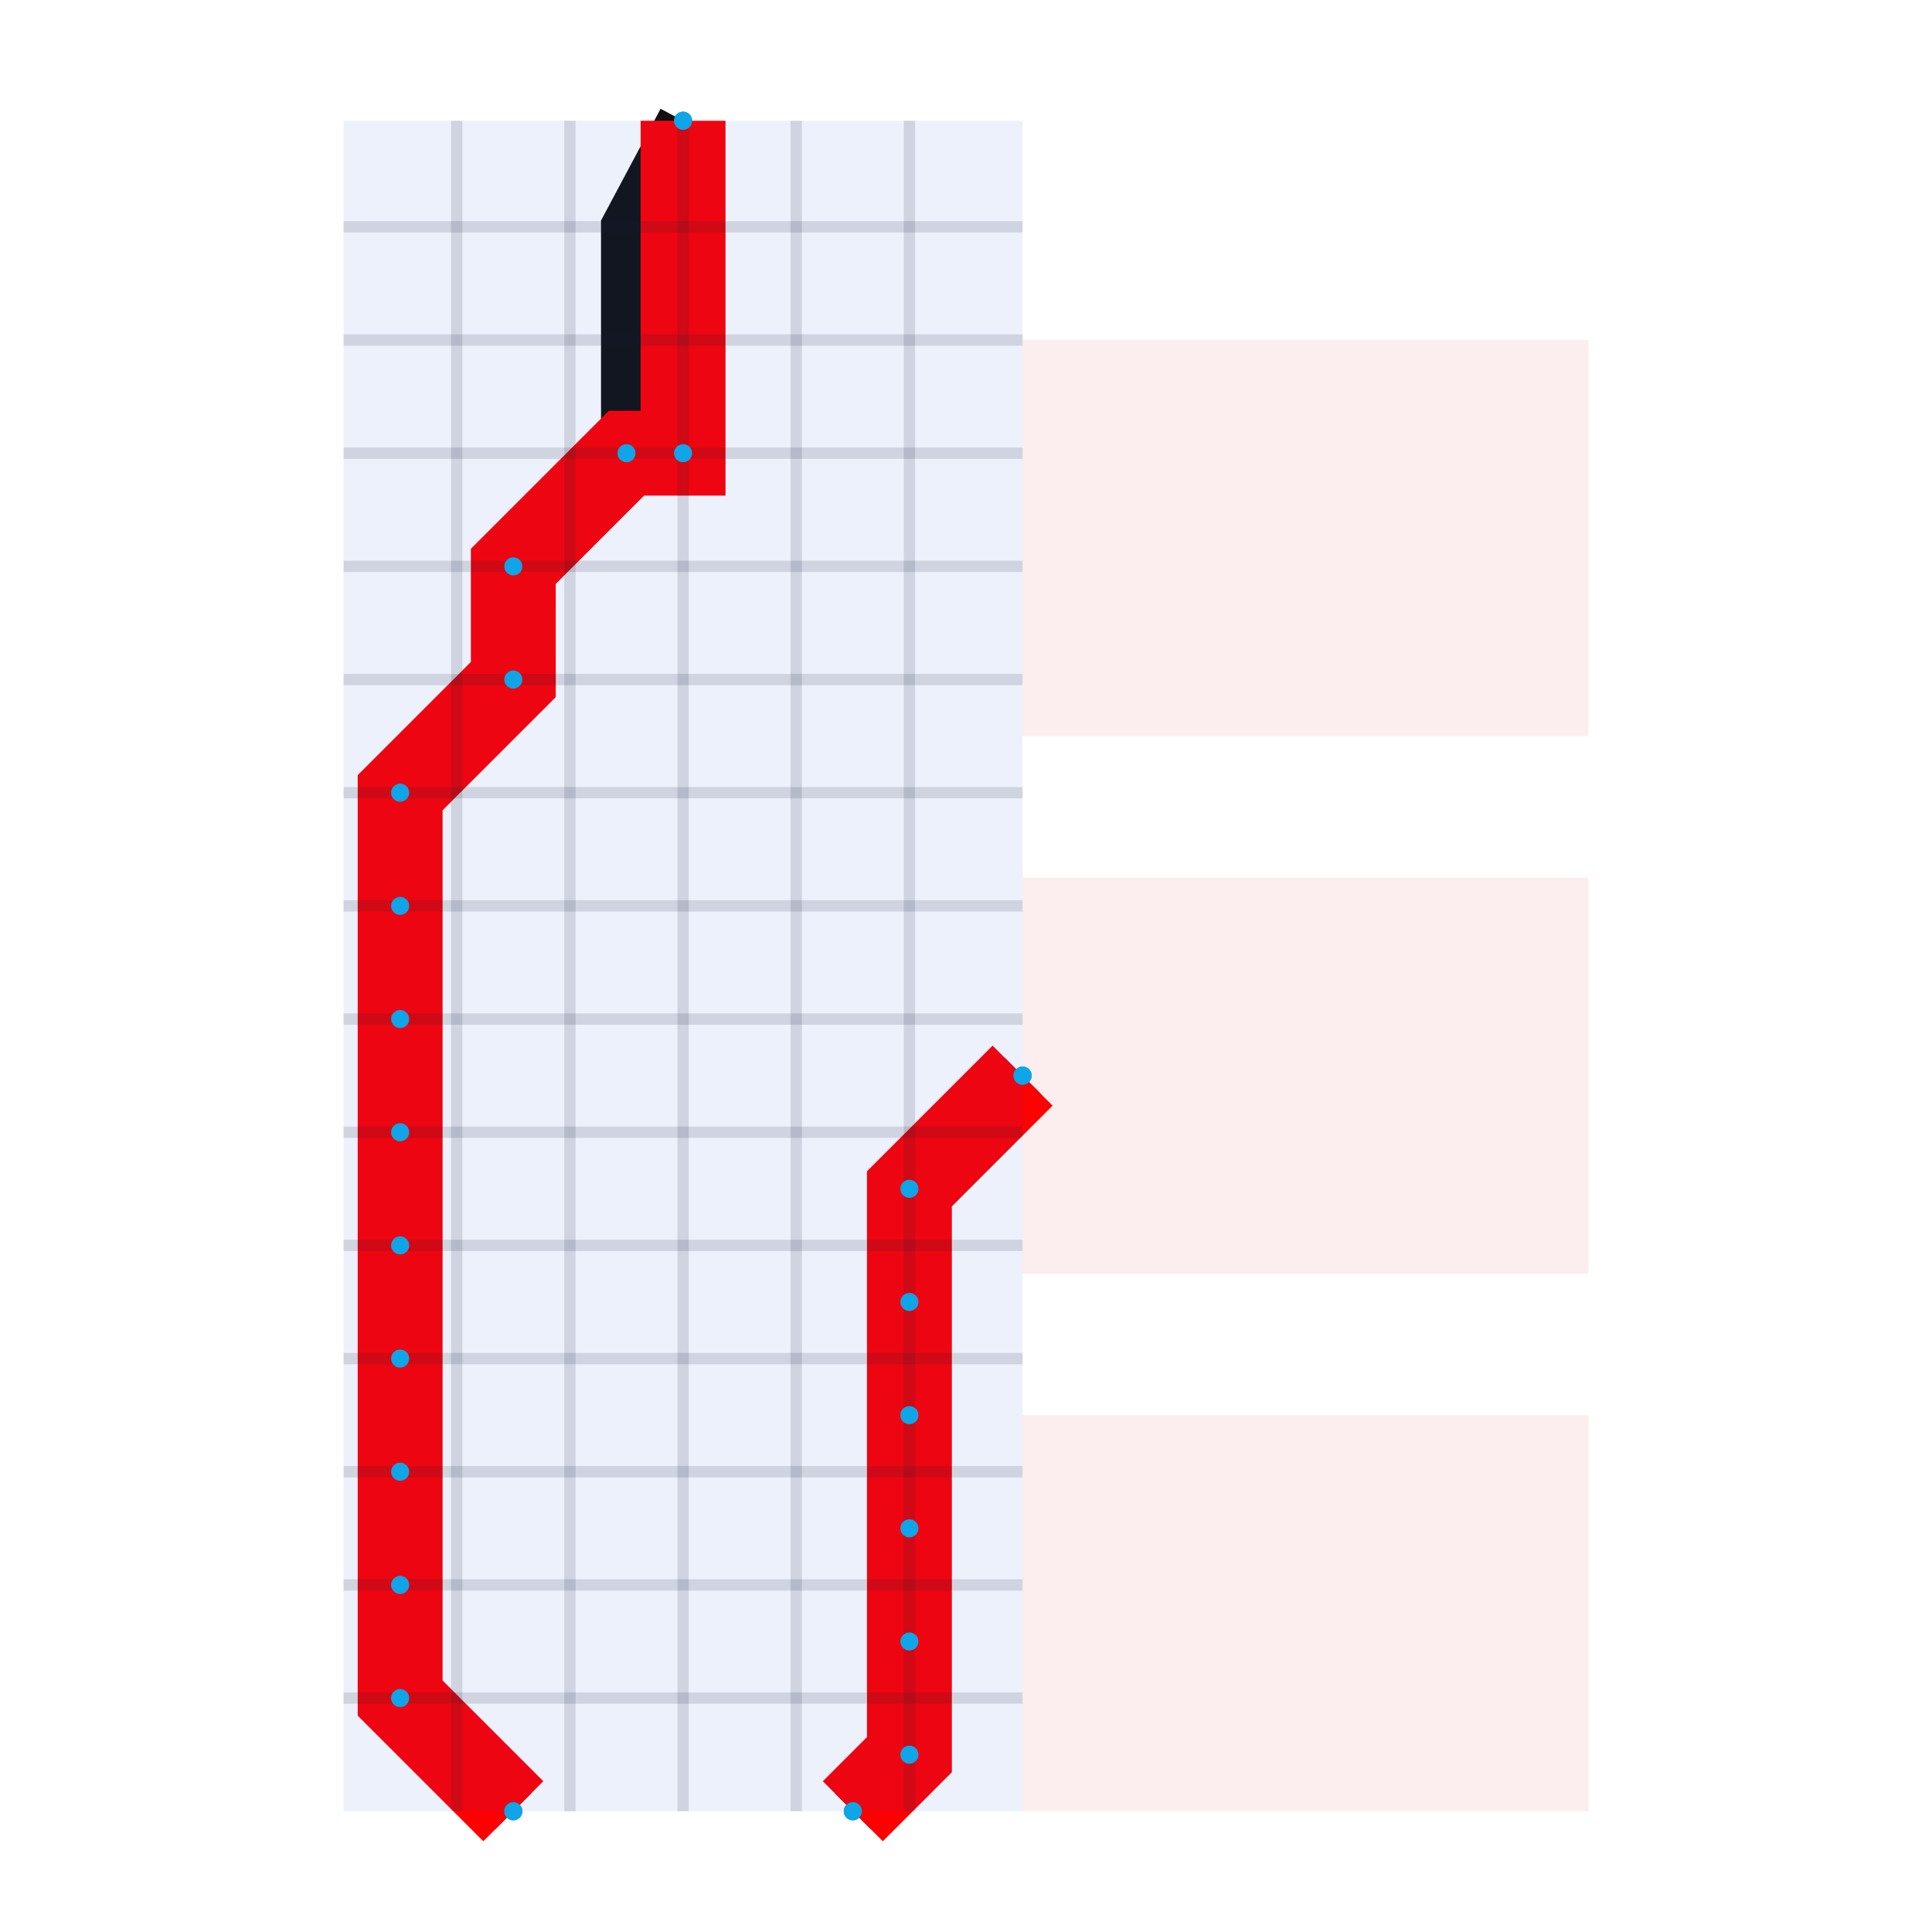
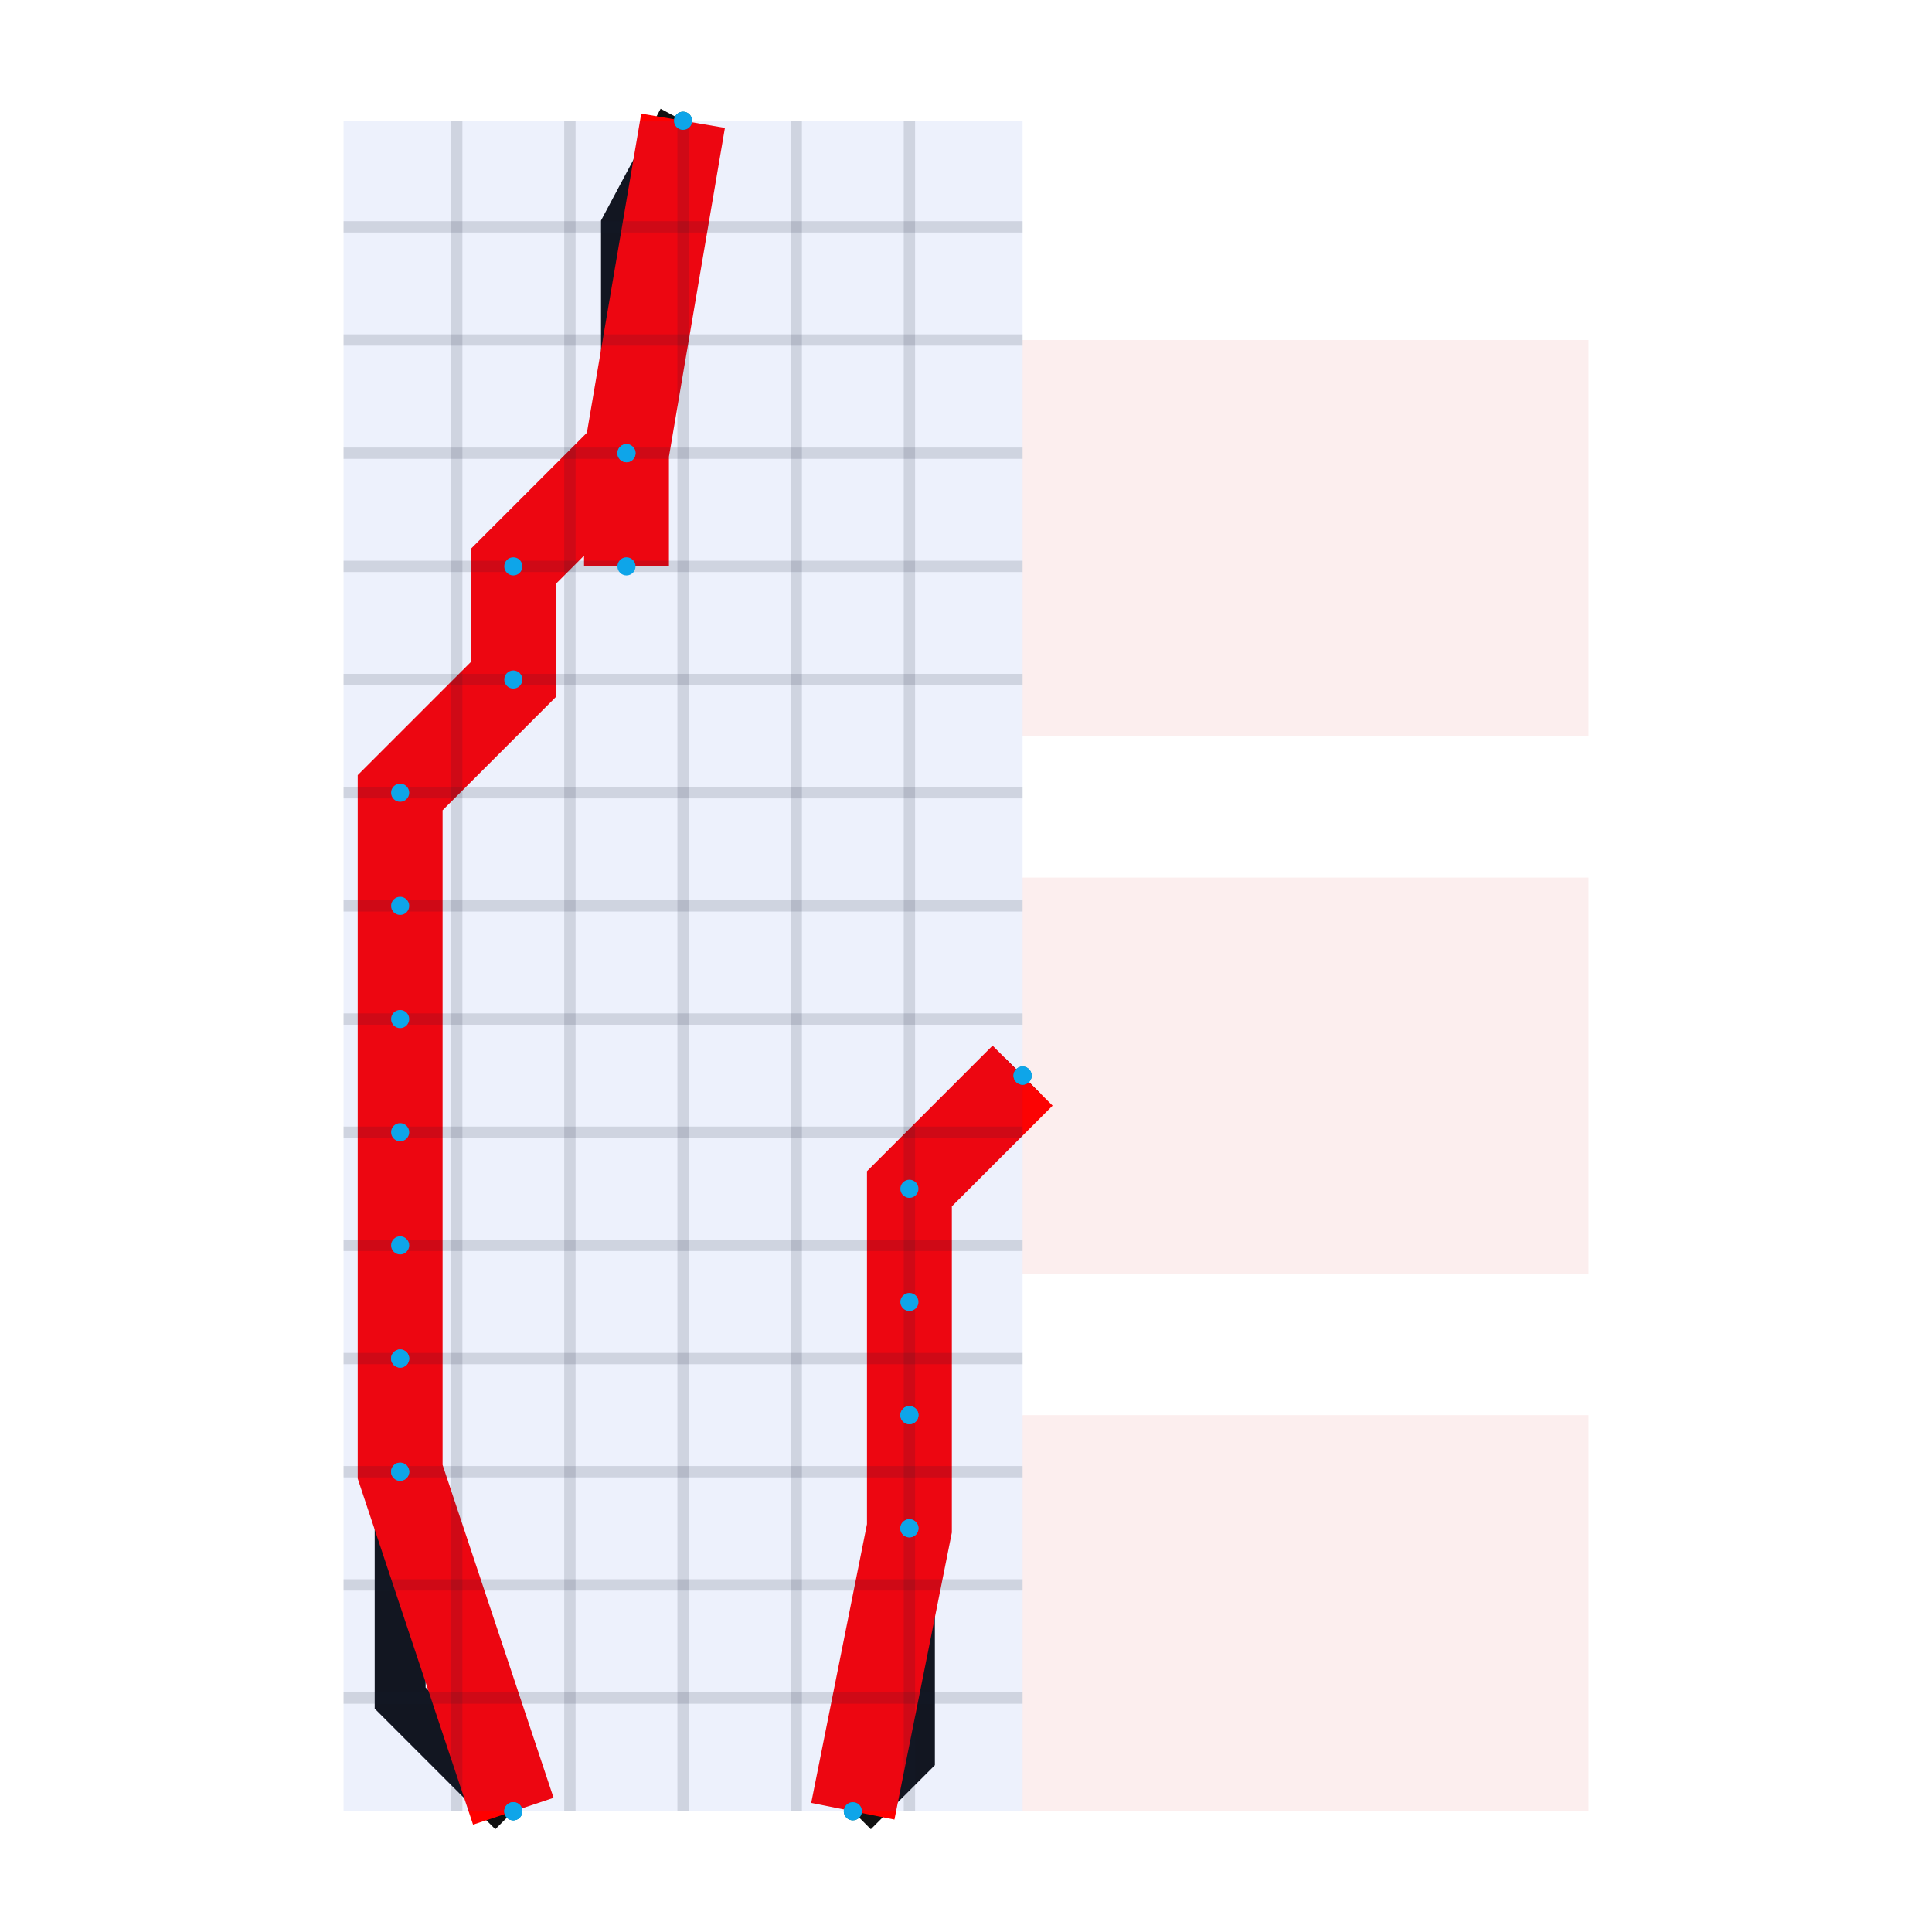
<svg xmlns="http://www.w3.org/2000/svg" width="640" height="640" viewBox="0 0 640 640">
  <rect width="100%" height="100%" fill="white" />
  <g>
    <polyline data-points="-12.7,-7.299999999999999 -12.700000000000001,-7.300000000000001 -12.9,-7.1000000000000005 -12.9,-6.9 -12.9,-6.7 -12.9,-6.5 -12.9,-6.3 -12.9,-6.1 -12.9,-5.8999999999999995 -12.9,-5.699999999999999 -12.9,-5.499999999999999 -12.700000000000001,-5.299999999999999 -12.700000000000001,-5.099999999999999 -12.500000000000002,-4.899999999999999 -12.500000000000002,-4.699999999999998 -12.500000000000002,-4.499999999999998 -12.4,-4.3125" data-type="line" data-label="original:source_net_7" points="170.042,600 170.042,600 132.552,562.51 132.552,525.021 132.552,487.531 132.552,450.042 132.552,412.552 132.552,375.063 132.552,337.573 132.552,300.084 132.552,262.594 170.042,225.105 170.042,187.615 207.531,150.126 207.531,112.636 207.531,75.146 226.276,40" fill="none" stroke="#111111" stroke-width="16.87" />
  </g>
  <g>
    <polyline data-points="-11.8,-6 -11.8,-6 -12,-6.2 -12,-6.4 -12,-6.6000000000000005 -12,-6.800000000000001 -12,-7.000000000000001 -12,-7.200000000000001 -12.100000000000001,-7.299999999999999" data-type="line" data-label="original:source_net_13" points="338.745,356.318 338.745,356.318 301.255,393.808 301.255,431.297 301.255,468.787 301.255,506.276 301.255,543.766 301.255,581.255 282.51,600" fill="none" stroke="#111111" stroke-width="16.87" />
  </g>
  <g>
-     <polyline data-points="-12.7,-7.299999999999999 -12.9,-7.1000000000000005 -12.9,-6.9 -12.9,-6.7 -12.9,-6.5 -12.9,-6.3 -12.9,-6.1 -12.9,-5.8999999999999995 -12.9,-5.699999999999999 -12.9,-5.499999999999999 -12.700000000000001,-5.299999999999999 -12.700000000000001,-5.099999999999999 -12.500000000000002,-4.899999999999999 -12.4,-4.9 -12.4,-4.3125" data-type="line" data-label="source_net_7" points="170.042,600 132.552,562.51 132.552,525.021 132.552,487.531 132.552,450.042 132.552,412.552 132.552,375.063 132.552,337.573 132.552,300.084 132.552,262.594 170.042,225.105 170.042,187.615 207.531,150.126 226.276,150.126 226.276,40" fill="none" stroke="#FF0000" stroke-width="28.117" />
+     <polyline data-points="-12.7,-7.299999999999999 -12.700000000000001,-7.300000000000001 -12.9,-6.7 -12.9,-6.5 -12.9,-6.7 -12.9,-6.5 -12.9,-6.3 -12.9,-6.1 -12.9,-5.8999999999999995 -12.9,-5.699999999999999 -12.9,-5.499999999999999 -12.700000000000001,-5.299999999999999 -12.700000000000001,-5.099999999999999 -12.500000000000002,-4.899999999999999 -12.500000000000002,-5.099999999999999 -12.500000000000002,-4.899999999999999 -12.4,-4.3125" data-type="line" data-label="source_net_7" points="170.042,600 170.042,600 132.552,487.531 132.552,450.042 132.552,487.531 132.552,450.042 132.552,412.552 132.552,375.063 132.552,337.573 132.552,300.084 132.552,262.594 170.042,225.105 170.042,187.615 207.531,150.126 207.531,187.615 207.531,150.126 226.276,40" fill="none" stroke="#FF0000" stroke-width="28.117" />
  </g>
  <g>
-     <polyline data-points="-11.8,-6 -11.8,-6 -12,-6.2 -12,-6.4 -12,-6.6000000000000005 -12,-6.800000000000001 -12,-7.000000000000001 -12,-7.200000000000001 -12.100000000000001,-7.299999999999999" data-type="line" data-label="source_net_13" points="338.745,356.318 338.745,356.318 301.255,393.808 301.255,431.297 301.255,468.787 301.255,506.276 301.255,543.766 301.255,581.255 282.51,600" fill="none" stroke="#FF0000" stroke-width="28.117" />
+     <polyline data-points="-11.8,-6 -11.8,-6 -12,-6.2 -12,-6.4 -12,-6.6000000000000005 -12,-6.800000000000001 -12,-6.6000000000000005 -12,-6.800000000000001 -12.100000000000001,-7.299999999999999" data-type="line" data-label="source_net_13" points="338.745,356.318 338.745,356.318 301.255,393.808 301.255,431.297 301.255,468.787 301.255,506.276 301.255,468.787 301.255,506.276 282.51,600" fill="none" stroke="#FF0000" stroke-width="28.117" />
  </g>
  <g>
    <polyline data-points="-12.8,-7.300000000000001 -12.8,-4.3125" data-type="line" data-label="grid:v" points="151.297,600 151.297,40" fill="none" stroke="rgba(15, 23, 42, 0.14)" stroke-width="3.749" />
  </g>
  <g>
    <polyline data-points="-12.600000000000001,-7.300000000000001 -12.600000000000001,-4.3125" data-type="line" data-label="grid:v" points="188.787,600 188.787,40" fill="none" stroke="rgba(15, 23, 42, 0.14)" stroke-width="3.749" />
  </g>
  <g>
    <polyline data-points="-12.400000000000002,-7.300000000000001 -12.400000000000002,-4.3125" data-type="line" data-label="grid:v" points="226.276,600 226.276,40" fill="none" stroke="rgba(15, 23, 42, 0.14)" stroke-width="3.749" />
  </g>
  <g>
    <polyline data-points="-12.200000000000003,-7.300000000000001 -12.200000000000003,-4.3125" data-type="line" data-label="grid:v" points="263.766,600 263.766,40" fill="none" stroke="rgba(15, 23, 42, 0.14)" stroke-width="3.749" />
  </g>
  <g>
    <polyline data-points="-12.000000000000004,-7.300000000000001 -12.000000000000004,-4.3125" data-type="line" data-label="grid:v" points="301.255,600 301.255,40" fill="none" stroke="rgba(15, 23, 42, 0.14)" stroke-width="3.749" />
  </g>
  <g>
    <polyline data-points="-13,-7.1000000000000005 -11.8,-7.1000000000000005" data-type="line" data-label="grid:h" points="113.808,562.51 338.745,562.51" fill="none" stroke="rgba(15, 23, 42, 0.14)" stroke-width="3.749" />
  </g>
  <g>
    <polyline data-points="-13,-6.9 -11.8,-6.9" data-type="line" data-label="grid:h" points="113.808,525.021 338.745,525.021" fill="none" stroke="rgba(15, 23, 42, 0.14)" stroke-width="3.749" />
  </g>
  <g>
    <polyline data-points="-13,-6.7 -11.8,-6.7" data-type="line" data-label="grid:h" points="113.808,487.531 338.745,487.531" fill="none" stroke="rgba(15, 23, 42, 0.14)" stroke-width="3.749" />
  </g>
  <g>
    <polyline data-points="-13,-6.5 -11.8,-6.5" data-type="line" data-label="grid:h" points="113.808,450.042 338.745,450.042" fill="none" stroke="rgba(15, 23, 42, 0.14)" stroke-width="3.749" />
  </g>
  <g>
    <polyline data-points="-13,-6.3 -11.8,-6.3" data-type="line" data-label="grid:h" points="113.808,412.552 338.745,412.552" fill="none" stroke="rgba(15, 23, 42, 0.14)" stroke-width="3.749" />
  </g>
  <g>
    <polyline data-points="-13,-6.1 -11.8,-6.1" data-type="line" data-label="grid:h" points="113.808,375.063 338.745,375.063" fill="none" stroke="rgba(15, 23, 42, 0.14)" stroke-width="3.749" />
  </g>
  <g>
    <polyline data-points="-13,-5.8999999999999995 -11.8,-5.8999999999999995" data-type="line" data-label="grid:h" points="113.808,337.573 338.745,337.573" fill="none" stroke="rgba(15, 23, 42, 0.14)" stroke-width="3.749" />
  </g>
  <g>
    <polyline data-points="-13,-5.699999999999999 -11.8,-5.699999999999999" data-type="line" data-label="grid:h" points="113.808,300.084 338.745,300.084" fill="none" stroke="rgba(15, 23, 42, 0.14)" stroke-width="3.749" />
  </g>
  <g>
    <polyline data-points="-13,-5.499999999999999 -11.8,-5.499999999999999" data-type="line" data-label="grid:h" points="113.808,262.594 338.745,262.594" fill="none" stroke="rgba(15, 23, 42, 0.14)" stroke-width="3.749" />
  </g>
  <g>
    <polyline data-points="-13,-5.299999999999999 -11.8,-5.299999999999999" data-type="line" data-label="grid:h" points="113.808,225.105 338.745,225.105" fill="none" stroke="rgba(15, 23, 42, 0.14)" stroke-width="3.749" />
  </g>
  <g>
    <polyline data-points="-13,-5.099999999999999 -11.8,-5.099999999999999" data-type="line" data-label="grid:h" points="113.808,187.615 338.745,187.615" fill="none" stroke="rgba(15, 23, 42, 0.14)" stroke-width="3.749" />
  </g>
  <g>
    <polyline data-points="-13,-4.899999999999999 -11.8,-4.899999999999999" data-type="line" data-label="grid:h" points="113.808,150.126 338.745,150.126" fill="none" stroke="rgba(15, 23, 42, 0.14)" stroke-width="3.749" />
  </g>
  <g>
    <polyline data-points="-13,-4.699999999999998 -11.8,-4.699999999999998" data-type="line" data-label="grid:h" points="113.808,112.636 338.745,112.636" fill="none" stroke="rgba(15, 23, 42, 0.14)" stroke-width="3.749" />
  </g>
  <g>
    <polyline data-points="-13,-4.499999999999998 -11.8,-4.499999999999998" data-type="line" data-label="grid:h" points="113.808,75.146 338.745,75.146" fill="none" stroke="rgba(15, 23, 42, 0.14)" stroke-width="3.749" />
  </g>
  <g>
    <rect data-type="rect" data-label="cmn_65" data-x="-12.4" data-y="-5.80625" x="113.808" y="40" width="224.937" height="560" fill="rgba(29, 78, 216, 0.08)" stroke="#1d4ed8" stroke-width="0.005" />
  </g>
  <g>
    <rect data-type="rect" data-label="obstacle:rect:0" data-x="-11.3" data-y="-5.05" x="338.745" y="112.636" width="187.448" height="131.213" fill="rgba(220, 38, 38, 0.08)" stroke="#dc2626" stroke-width="0.005" />
  </g>
  <g>
    <rect data-type="rect" data-label="obstacle:rect:1" data-x="-11.3" data-y="-6" x="338.745" y="290.711" width="187.448" height="131.213" fill="rgba(220, 38, 38, 0.08)" stroke="#dc2626" stroke-width="0.005" />
  </g>
  <g>
    <rect data-type="rect" data-label="obstacle:rect:2" data-x="-11.3" data-y="-6.95" x="338.745" y="468.787" width="187.448" height="131.213" fill="rgba(220, 38, 38, 0.08)" stroke="#dc2626" stroke-width="0.005" />
  </g>
  <g>
    <circle data-type="point" data-label="source_net_13" data-x="-11.8" data-y="-6" cx="338.745" cy="356.318" r="3" fill="#0f766e" />
  </g>
  <g>
    <circle data-type="point" data-label="source_net_13" data-x="-12.100000000000001" data-y="-7.299999999999999" cx="282.51" cy="600" r="3" fill="#0f766e" />
  </g>
  <g>
    <circle data-type="point" data-label="source_net_7" data-x="-12.7" data-y="-7.299999999999999" cx="170.042" cy="600" r="3" fill="#0f766e" />
  </g>
  <g>
    <circle data-type="point" data-label="source_net_7" data-x="-12.4" data-y="-4.3125" cx="226.276" cy="40" r="3" fill="#0f766e" />
  </g>
  <g>
    <circle data-type="point" data-label="" data-x="-12.7" data-y="-7.299999999999999" cx="170.042" cy="600" r="3" fill="#0ea5e9" />
  </g>
  <g>
-     <circle data-type="point" data-label="" data-x="-12.9" data-y="-7.1000000000000005" cx="132.552" cy="562.51" r="3" fill="#0ea5e9" />
+     <circle data-type="point" data-label="" data-x="-12.700000000000001" data-y="-7.300000000000001" cx="170.042" cy="600" r="3" fill="#0ea5e9" />
  </g>
  <g>
-     <circle data-type="point" data-label="" data-x="-12.9" data-y="-6.9" cx="132.552" cy="525.021" r="3" fill="#0ea5e9" />
+     <circle data-type="point" data-label="" data-x="-12.9" data-y="-6.7" cx="132.552" cy="487.531" r="3" fill="#0ea5e9" />
+   </g>
+   <g>
+     <circle data-type="point" data-label="" data-x="-12.9" data-y="-6.5" cx="132.552" cy="450.042" r="3" fill="#0ea5e9" />
  </g>
  <g>
    <circle data-type="point" data-label="" data-x="-12.9" data-y="-6.7" cx="132.552" cy="487.531" r="3" fill="#0ea5e9" />
  </g>
  <g>
    <circle data-type="point" data-label="" data-x="-12.9" data-y="-6.5" cx="132.552" cy="450.042" r="3" fill="#0ea5e9" />
  </g>
  <g>
    <circle data-type="point" data-label="" data-x="-12.9" data-y="-6.3" cx="132.552" cy="412.552" r="3" fill="#0ea5e9" />
  </g>
  <g>
    <circle data-type="point" data-label="" data-x="-12.9" data-y="-6.1" cx="132.552" cy="375.063" r="3" fill="#0ea5e9" />
  </g>
  <g>
    <circle data-type="point" data-label="" data-x="-12.9" data-y="-5.8999999999999995" cx="132.552" cy="337.573" r="3" fill="#0ea5e9" />
  </g>
  <g>
    <circle data-type="point" data-label="" data-x="-12.9" data-y="-5.699999999999999" cx="132.552" cy="300.084" r="3" fill="#0ea5e9" />
  </g>
  <g>
    <circle data-type="point" data-label="" data-x="-12.9" data-y="-5.499999999999999" cx="132.552" cy="262.594" r="3" fill="#0ea5e9" />
  </g>
  <g>
    <circle data-type="point" data-label="" data-x="-12.700000000000001" data-y="-5.299999999999999" cx="170.042" cy="225.105" r="3" fill="#0ea5e9" />
  </g>
  <g>
    <circle data-type="point" data-label="" data-x="-12.700000000000001" data-y="-5.099999999999999" cx="170.042" cy="187.615" r="3" fill="#0ea5e9" />
  </g>
  <g>
    <circle data-type="point" data-label="" data-x="-12.500000000000002" data-y="-4.899999999999999" cx="207.531" cy="150.126" r="3" fill="#0ea5e9" />
  </g>
  <g>
-     <circle data-type="point" data-label="" data-x="-12.4" data-y="-4.9" cx="226.276" cy="150.126" r="3" fill="#0ea5e9" />
+     <circle data-type="point" data-label="" data-x="-12.500000000000002" data-y="-5.099999999999999" cx="207.531" cy="187.615" r="3" fill="#0ea5e9" />
+   </g>
+   <g>
+     <circle data-type="point" data-label="" data-x="-12.500000000000002" data-y="-4.899999999999999" cx="207.531" cy="150.126" r="3" fill="#0ea5e9" />
  </g>
  <g>
    <circle data-type="point" data-label="" data-x="-12.4" data-y="-4.3125" cx="226.276" cy="40" r="3" fill="#0ea5e9" />
  </g>
  <g>
    <circle data-type="point" data-label="" data-x="-11.8" data-y="-6" cx="338.745" cy="356.318" r="3" fill="#0ea5e9" />
  </g>
  <g>
    <circle data-type="point" data-label="" data-x="-11.8" data-y="-6" cx="338.745" cy="356.318" r="3" fill="#0ea5e9" />
  </g>
  <g>
    <circle data-type="point" data-label="" data-x="-12" data-y="-6.2" cx="301.255" cy="393.808" r="3" fill="#0ea5e9" />
  </g>
  <g>
    <circle data-type="point" data-label="" data-x="-12" data-y="-6.4" cx="301.255" cy="431.297" r="3" fill="#0ea5e9" />
  </g>
  <g>
    <circle data-type="point" data-label="" data-x="-12" data-y="-6.6000000000000005" cx="301.255" cy="468.787" r="3" fill="#0ea5e9" />
  </g>
  <g>
    <circle data-type="point" data-label="" data-x="-12" data-y="-6.800000000000001" cx="301.255" cy="506.276" r="3" fill="#0ea5e9" />
  </g>
  <g>
-     <circle data-type="point" data-label="" data-x="-12" data-y="-7.000000000000001" cx="301.255" cy="543.766" r="3" fill="#0ea5e9" />
+     <circle data-type="point" data-label="" data-x="-12" data-y="-6.6000000000000005" cx="301.255" cy="468.787" r="3" fill="#0ea5e9" />
  </g>
  <g>
-     <circle data-type="point" data-label="" data-x="-12" data-y="-7.200000000000001" cx="301.255" cy="581.255" r="3" fill="#0ea5e9" />
+     <circle data-type="point" data-label="" data-x="-12" data-y="-6.800000000000001" cx="301.255" cy="506.276" r="3" fill="#0ea5e9" />
  </g>
  <g>
    <circle data-type="point" data-label="" data-x="-12.100000000000001" data-y="-7.299999999999999" cx="282.51" cy="600" r="3" fill="#0ea5e9" />
  </g>
  <g id="crosshair" style="display: none">
    <line id="crosshair-h" y1="0" y2="640" stroke="#666" stroke-width="0.5" />
    <line id="crosshair-v" x1="0" x2="640" stroke="#666" stroke-width="0.5" />
    <text id="coordinates" font-family="monospace" font-size="12" fill="#666" />
  </g>
</svg>
